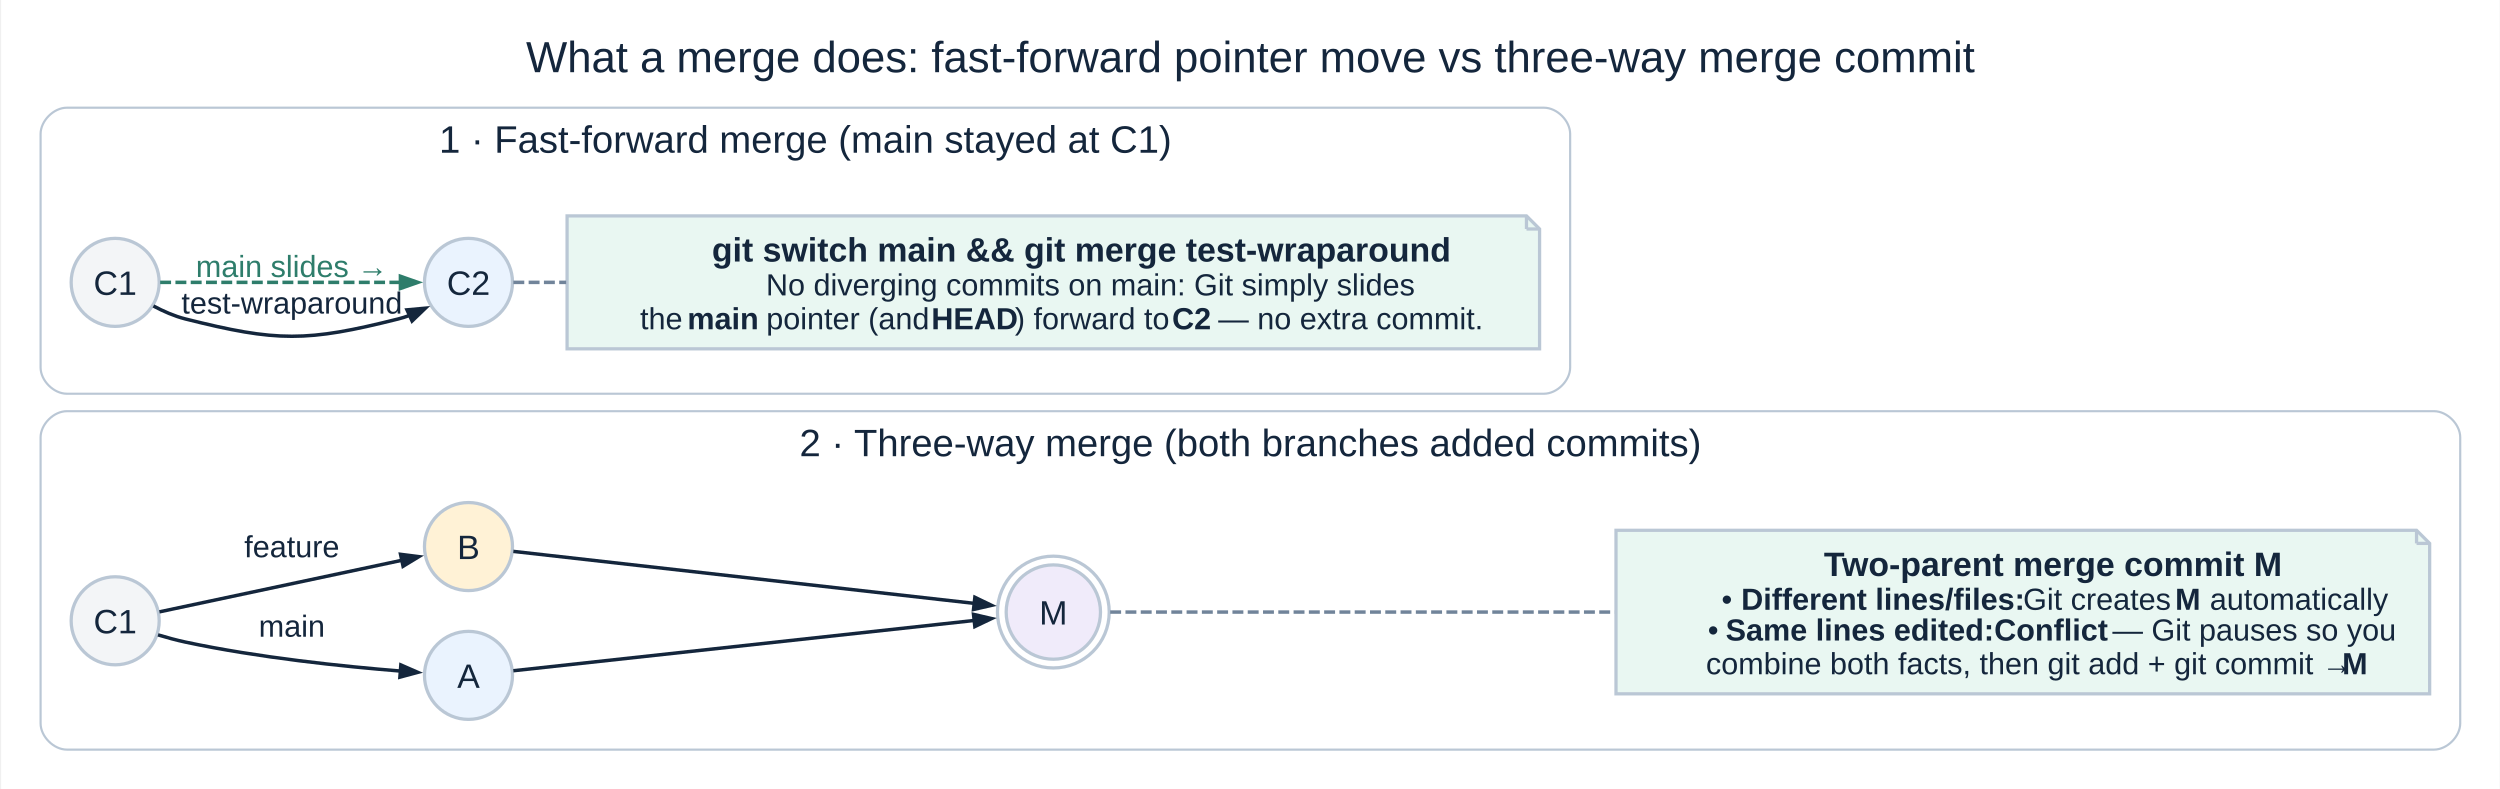
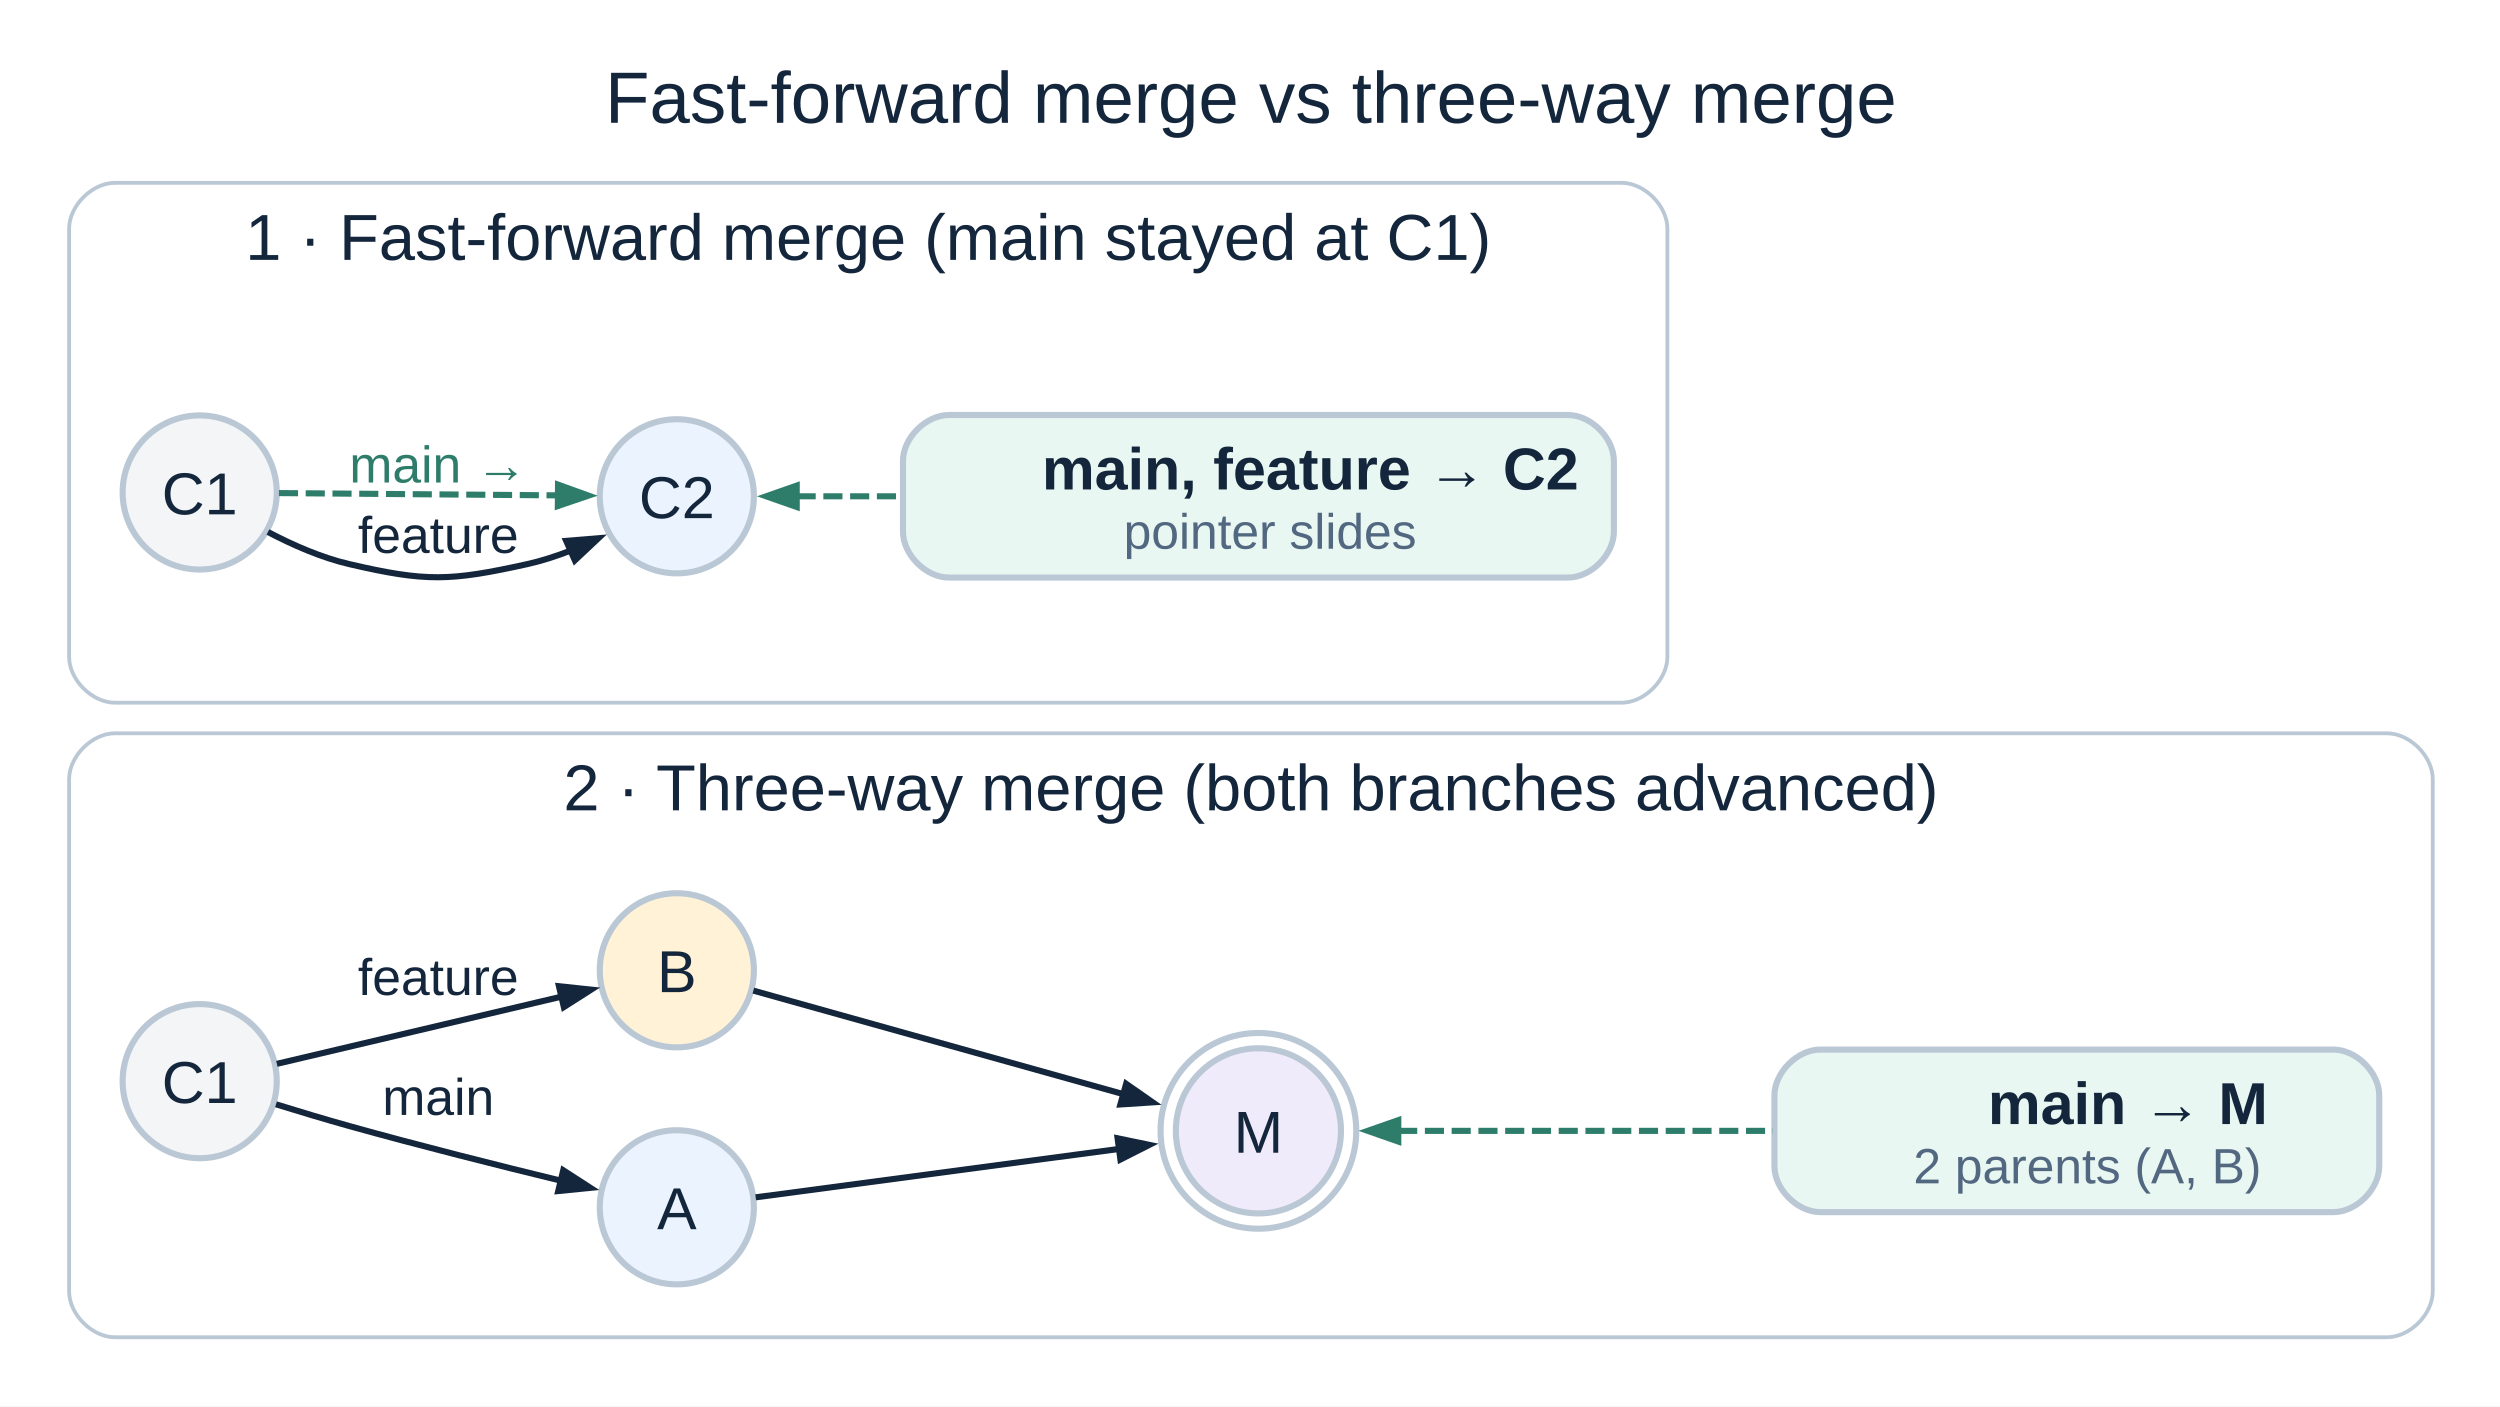
- <svg xmlns="http://www.w3.org/2000/svg" width="720" height="227" viewBox="0.00 0.00 1144.00 361.00" role="img" aria-labelledby="git-merge-types-title git-merge-types-desc">
-   <g id="graph0" class="graph" transform="scale(1 1) rotate(0) translate(10.08 351.33)">
-     <polygon fill="white" stroke="none" points="-10.08,10.08 -10.08,-351.33 1134.29,-351.33 1134.29,10.08 -10.08,10.08" />
-     <text xml:space="preserve" text-anchor="middle" x="562.11" y="-318.25" font-family="Arial" font-size="20.00" fill="#14263c">What a merge does: fast-forward pointer move vs three-way merge commit</text>
+ <svg xmlns="http://www.w3.org/2000/svg" width="654" height="368" viewBox="0.00 0.00 654.00 368.00" role="img" aria-labelledby="git-merge-types-title git-merge-types-desc">
+   <g id="graph0" class="graph" transform="scale(1 1) rotate(0) translate(10.08 357.83)">
+     <polygon fill="white" stroke="none" points="-10.08,10.08 -10.08,-357.83 644.41,-357.83 644.41,10.08 -10.08,10.08" />
+     <text xml:space="preserve" text-anchor="middle" x="317.16" y="-325.7" font-family="Arial" font-size="19.00" fill="#14263c">Fast-forward merge vs three-way merge</text>
    <g id="clust1" class="cluster">
-       <path fill="white" stroke="#bac7d5" d="M20,-8C20,-8 1104.21,-8 1104.21,-8 1110.21,-8 1116.21,-14 1116.21,-20 1116.21,-20 1116.21,-151 1116.21,-151 1116.21,-157 1110.21,-163 1104.21,-163 1104.21,-163 20,-163 20,-163 14,-163 8,-157 8,-151 8,-151 8,-20 8,-20 8,-14 14,-8 20,-8" />
-       <text xml:space="preserve" text-anchor="middle" x="562.11" y="-142.38" font-family="Arial" font-size="17.50" fill="#14263c">2 · Three-way merge (both branches added commits)</text>
+       <path fill="white" stroke="#bac7d5" d="M20,-8C20,-8 614.33,-8 614.33,-8 620.33,-8 626.33,-14 626.33,-20 626.33,-20 626.33,-154 626.33,-154 626.33,-160 620.33,-166 614.33,-166 614.33,-166 20,-166 20,-166 14,-166 8,-160 8,-154 8,-154 8,-20 8,-20 8,-14 14,-8 20,-8" />
+       <text xml:space="preserve" text-anchor="middle" x="317.16" y="-145.85" font-family="Arial" font-size="17.00" fill="#14263c">2 · Three-way merge (both branches advanced)</text>
    </g>
    <g id="clust2" class="cluster">
-       <path fill="white" stroke="#bac7d5" d="M20,-171C20,-171 696.55,-171 696.55,-171 702.55,-171 708.55,-177 708.55,-183 708.55,-183 708.55,-290 708.55,-290 708.55,-296 702.55,-302 696.55,-302 696.55,-302 20,-302 20,-302 14,-302 8,-296 8,-290 8,-290 8,-183 8,-183 8,-177 14,-171 20,-171" />
-       <text xml:space="preserve" text-anchor="middle" x="358.28" y="-281.38" font-family="Arial" font-size="17.50" fill="#14263c">1 · Fast-forward merge (main stayed at C1)</text>
+       <path fill="white" stroke="#bac7d5" d="M20,-174C20,-174 414.11,-174 414.11,-174 420.11,-174 426.11,-180 426.11,-186 426.11,-186 426.11,-298 426.11,-298 426.11,-304 420.11,-310 414.11,-310 414.11,-310 20,-310 20,-310 14,-310 8,-304 8,-298 8,-298 8,-186 8,-186 8,-180 14,-174 20,-174" />
+       <text xml:space="preserve" text-anchor="middle" x="217.05" y="-289.85" font-family="Arial" font-size="17.00" fill="#14263c">1 · Fast-forward merge (main stayed at C1)</text>
    </g>
    <g id="node1" class="node">
-       <ellipse fill="#f3f5f7" stroke="#bac7d5" stroke-width="1.5" cx="42.16" cy="-67" rx="20.16" ry="20.16" />
-       <text xml:space="preserve" text-anchor="middle" x="42.16" y="-61.27" font-family="Arial" font-size="15.50" fill="#14263c">C1</text>
+       <ellipse fill="#f3f5f7" stroke="#bac7d5" stroke-width="1.6" cx="42.16" cy="-75" rx="20.16" ry="20.16" />
+       <text xml:space="preserve" text-anchor="middle" x="42.16" y="-69.28" font-family="Arial" font-size="15.50" fill="#14263c">C1</text>
    </g>
    <g id="node2" class="node">
-       <ellipse fill="#eaf3fe" stroke="#bac7d5" stroke-width="1.5" cx="203.98" cy="-42" rx="20.16" ry="20.16" />
-       <text xml:space="preserve" text-anchor="middle" x="203.98" y="-36.27" font-family="Arial" font-size="15.50" fill="#14263c">A</text>
+       <ellipse fill="#eaf3fe" stroke="#bac7d5" stroke-width="1.6" cx="166.98" cy="-42" rx="20.16" ry="20.16" />
+       <text xml:space="preserve" text-anchor="middle" x="166.98" y="-36.27" font-family="Arial" font-size="15.50" fill="#14263c">A</text>
    </g>
    <g id="edge1" class="edge">
-       <path fill="none" stroke="#14263c" stroke-width="1.6" d="M61.79,-60.55C65.88,-59.31 70.22,-58.13 74.32,-57.25 107.77,-50.1 146.87,-46.06 173.11,-43.96" />
-       <polygon fill="#14263c" stroke="#14263c" stroke-width="1.6" points="173,-46.78 180.76,-43.39 172.57,-41.2 173,-46.78" />
-       <text xml:space="preserve" text-anchor="middle" x="123.07" y="-59.7" font-family="Arial" font-size="14.00" fill="#14263c">main</text>
+       <path fill="none" stroke="#14263c" stroke-width="1.6" d="M62.12,-68.94C68.23,-67.05 75.04,-65 81.32,-63.25 99.64,-58.13 120.34,-52.93 136.69,-48.95" />
+       <polygon fill="#14263c" stroke="#14263c" stroke-width="1.6" points="137.26,-51.69 144.38,-47.09 135.95,-46.25 137.26,-51.69" />
+       <text xml:space="preserve" text-anchor="middle" x="104.57" y="-66.17" font-family="Arial" font-size="13.50" fill="#14263c">main</text>
    </g>
    <g id="node3" class="node">
-       <ellipse fill="#fff2d6" stroke="#bac7d5" stroke-width="1.5" cx="203.98" cy="-101" rx="20.16" ry="20.16" />
-       <text xml:space="preserve" text-anchor="middle" x="203.98" y="-95.28" font-family="Arial" font-size="15.50" fill="#14263c">B</text>
+       <ellipse fill="#fff2d6" stroke="#bac7d5" stroke-width="1.6" cx="166.98" cy="-104" rx="20.16" ry="20.16" />
+       <text xml:space="preserve" text-anchor="middle" x="166.98" y="-98.28" font-family="Arial" font-size="15.50" fill="#14263c">B</text>
    </g>
    <g id="edge2" class="edge">
-       <path fill="none" stroke="#14263c" stroke-width="1.6" d="M62.44,-71.1C90.16,-77 141.49,-87.92 173.85,-94.8" />
-       <polygon fill="#14263c" stroke="#14263c" stroke-width="1.6" points="172.86,-97.45 181.26,-96.38 174.02,-91.98 172.86,-97.45" />
-       <text xml:space="preserve" text-anchor="middle" x="123.07" y="-96.11" font-family="Arial" font-size="14.00" fill="#14263c">feature</text>
+       <path fill="none" stroke="#14263c" stroke-width="1.6" d="M62.35,-79.53C82.36,-84.26 113.96,-91.72 137.01,-97.16" />
+       <polygon fill="#14263c" stroke="#14263c" stroke-width="1.6" points="136.14,-99.83 144.57,-98.94 137.42,-94.38 136.14,-99.83" />
+       <text xml:space="preserve" text-anchor="middle" x="104.57" y="-97.54" font-family="Arial" font-size="13.50" fill="#14263c">feature</text>
    </g>
    <g id="node4" class="node">
-       <ellipse fill="#f0ebfa" stroke="#bac7d5" stroke-width="1.5" cx="471.85" cy="-71" rx="21.6" ry="21.6" />
-       <ellipse fill="none" stroke="#bac7d5" stroke-width="1.5" cx="471.85" cy="-71" rx="25.6" ry="25.6" />
-       <text xml:space="preserve" text-anchor="middle" x="471.85" y="-65.28" font-family="Arial" font-size="15.50" fill="#14263c">M</text>
+       <ellipse fill="#f0ebfa" stroke="#bac7d5" stroke-width="1.6" cx="319.12" cy="-62" rx="21.6" ry="21.6" />
+       <ellipse fill="none" stroke="#bac7d5" stroke-width="1.6" cx="319.12" cy="-62" rx="25.6" ry="25.6" />
+       <text xml:space="preserve" text-anchor="middle" x="319.12" y="-56.27" font-family="Arial" font-size="15.50" fill="#14263c">M</text>
    </g>
    <g id="edge3" class="edge">
-       <path fill="none" stroke="#14263c" stroke-width="1.6" d="M224.53,-44.13C269.14,-49 378.97,-60.98 435.68,-67.16" />
-       <polygon fill="#14263c" stroke="#14263c" stroke-width="1.6" points="435.29,-69.94 443.55,-68.02 435.9,-64.37 435.29,-69.94" />
+       <path fill="none" stroke="#14263c" stroke-width="1.6" d="M187.61,-44.61C211.78,-47.83 253.29,-53.36 283.01,-57.32" />
+       <polygon fill="#14263c" stroke="#14263c" stroke-width="1.6" points="282.28,-60.05 290.58,-58.33 283.02,-54.5 282.28,-60.05" />
    </g>
    <g id="edge4" class="edge">
-       <path fill="none" stroke="#14263c" stroke-width="1.6" d="M224.53,-98.79C269.14,-93.76 378.97,-81.37 435.68,-74.97" />
-       <polygon fill="#14263c" stroke="#14263c" stroke-width="1.6" points="435.91,-77.76 443.55,-74.08 435.29,-72.19 435.91,-77.76" />
+       <path fill="none" stroke="#14263c" stroke-width="1.6" d="M187,-98.68C211.38,-91.86 254.11,-79.91 284.15,-71.5" />
+       <polygon fill="#14263c" stroke="#14263c" stroke-width="1.6" points="284.52,-74.31 291.47,-69.46 283.01,-68.91 284.52,-74.31" />
    </g>
    <g id="node5" class="node">
-       <polygon fill="#e9f7f2" stroke="#bac7d5" stroke-width="1.5" points="1096.21,-108.45 729.55,-108.45 729.55,-33.55 1102.21,-33.55 1102.21,-102.45 1096.21,-108.45" />
-       <polyline fill="none" stroke="#bac7d5" stroke-width="1.5" points="1096.21,-108.45 1096.21,-102.45" />
-       <polyline fill="none" stroke="#bac7d5" stroke-width="1.5" points="1102.21,-102.45 1096.21,-102.45" />
-       <text xml:space="preserve" text-anchor="start" x="797.76" y="-87.53" font-family="Arial" font-size="15.50" fill="#14263c">      </text>
-       <text xml:space="preserve" text-anchor="start" x="824.76" y="-87.53" font-family="Arial" font-weight="bold" font-size="15.50" fill="#14263c">Two-parent merge commit M</text>
-       <text xml:space="preserve" text-anchor="start" x="750.88" y="-72.03" font-family="Arial" font-size="15.50" fill="#14263c">      </text>
-       <text xml:space="preserve" text-anchor="start" x="777.88" y="-72.03" font-family="Arial" font-size="14.00" fill="#14263c">• </text>
-       <text xml:space="preserve" text-anchor="start" x="786.88" y="-72.03" font-family="Arial" font-weight="bold" font-size="14.00" fill="#14263c">Different lines/files:</text>
-       <text xml:space="preserve" text-anchor="start" x="912.13" y="-72.03" font-family="Arial" font-size="14.00" fill="#14263c"> Git creates </text>
-       <text xml:space="preserve" text-anchor="start" x="985.63" y="-72.03" font-family="Arial" font-weight="bold" font-size="14.00" fill="#14263c">M</text>
-       <text xml:space="preserve" text-anchor="start" x="997.63" y="-72.03" font-family="Arial" font-size="14.00" fill="#14263c"> automatically</text>
-       <text xml:space="preserve" text-anchor="start" x="748.26" y="-57.95" font-family="Arial" font-size="14.00" fill="#14263c">      • </text>
-       <text xml:space="preserve" text-anchor="start" x="779.76" y="-57.95" font-family="Arial" font-weight="bold" font-size="14.00" fill="#14263c">Same lines edited:</text>
-       <text xml:space="preserve" text-anchor="start" x="899.01" y="-57.95" font-family="Arial" font-size="14.00" fill="#14263c"> </text>
-       <text xml:space="preserve" text-anchor="start" x="902.76" y="-57.95" font-family="Arial" font-weight="bold" font-size="14.00" fill="#14263c">Conflict</text>
-       <text xml:space="preserve" text-anchor="start" x="953.01" y="-57.95" font-family="Arial" font-size="14.00" fill="#14263c"> — Git pauses so you</text>
-       <text xml:space="preserve" text-anchor="start" x="739.63" y="-42.52" font-family="Arial" font-size="14.00" fill="#14263c">        combine both facts, then git add + git commit → </text>
-       <text xml:space="preserve" text-anchor="start" x="1062.13" y="-42.52" font-family="Arial" font-weight="bold" font-size="14.00" fill="#14263c">M</text>
-       <text xml:space="preserve" text-anchor="start" x="1074.13" y="-42.52" font-family="Arial" font-size="15.50" fill="#14263c">    </text>
+       <path fill="#e9f7f2" stroke="#bac7d5" stroke-width="1.6" d="M600.33,-83.26C600.33,-83.26 466.11,-83.26 466.11,-83.26 460.11,-83.26 454.11,-77.26 454.11,-71.26 454.11,-71.26 454.11,-52.74 454.11,-52.74 454.11,-46.74 460.11,-40.74 466.11,-40.74 466.11,-40.74 600.33,-40.74 600.33,-40.74 606.33,-40.74 612.33,-46.74 612.33,-52.74 612.33,-52.74 612.33,-71.26 612.33,-71.26 612.33,-77.26 606.33,-83.26 600.33,-83.26" />
+       <text xml:space="preserve" text-anchor="start" x="482.97" y="-63.77" font-family="Arial" font-size="15.50" fill="#14263c">      </text>
+       <text xml:space="preserve" text-anchor="start" x="509.97" y="-63.77" font-family="Arial" font-weight="bold" font-size="15.50" fill="#14263c">main → M</text>
+       <text xml:space="preserve" text-anchor="start" x="463.47" y="-48.27" font-family="Arial" font-size="15.50" fill="#14263c">      </text>
+       <text xml:space="preserve" text-anchor="start" x="490.47" y="-48.27" font-family="Arial" font-size="13.00" fill="#526780">2 parents (A, B)</text>
+       <text xml:space="preserve" text-anchor="start" x="584.97" y="-48.27" font-family="Arial" font-size="15.50" fill="#14263c">    </text>
    </g>
    <g id="edge5" class="edge">
-       <path fill="none" stroke="#71849a" stroke-width="1.6" stroke-dasharray="5,2" d="M497.88,-71C542.53,-71 639.63,-71 728.91,-71" />
+       <path fill="none" stroke="#2e7d6b" stroke-width="1.6" stroke-dasharray="5,2" d="M355.67,-62C382.4,-62 420.05,-62 453.72,-62" />
+       <polygon fill="#2e7d6b" stroke="#2e7d6b" stroke-width="1.6" points="355.71,-59.2 347.71,-62 355.71,-64.8 355.71,-59.2" />
    </g>
    <g id="node6" class="node">
-       <ellipse fill="#f3f5f7" stroke="#bac7d5" stroke-width="1.5" cx="42.16" cy="-222" rx="20.16" ry="20.16" />
-       <text xml:space="preserve" text-anchor="middle" x="42.16" y="-216.28" font-family="Arial" font-size="15.50" fill="#14263c">C1</text>
+       <ellipse fill="#f3f5f7" stroke="#bac7d5" stroke-width="1.6" cx="42.16" cy="-229" rx="20.16" ry="20.16" />
+       <text xml:space="preserve" text-anchor="middle" x="42.16" y="-223.28" font-family="Arial" font-size="15.50" fill="#14263c">C1</text>
    </g>
    <g id="node7" class="node">
-       <ellipse fill="#eaf3fe" stroke="#bac7d5" stroke-width="1.5" cx="203.98" cy="-222" rx="20.16" ry="20.16" />
-       <text xml:space="preserve" text-anchor="middle" x="203.98" y="-216.28" font-family="Arial" font-size="15.50" fill="#14263c">C2</text>
+       <ellipse fill="#eaf3fe" stroke="#bac7d5" stroke-width="1.6" cx="166.98" cy="-228" rx="20.16" ry="20.16" />
+       <text xml:space="preserve" text-anchor="middle" x="166.98" y="-222.28" font-family="Arial" font-size="15.50" fill="#14263c">C2</text>
    </g>
    <g id="edge6" class="edge">
-       <path fill="none" stroke="#14263c" stroke-width="1.6" d="M59.68,-211.18C64.24,-208.75 69.32,-206.51 74.32,-205.25 116.34,-194.67 129.8,-194.67 171.82,-205.25 173.54,-205.68 175.27,-206.23 176.98,-206.86" />
-       <polygon fill="#14263c" stroke="#14263c" stroke-width="1.6" points="175.81,-209.41 184.25,-210.18 178.14,-204.31 175.81,-209.41" />
-       <text xml:space="preserve" text-anchor="middle" x="123.07" y="-207.7" font-family="Arial" font-size="14.00" fill="#14263c">test-wraparound</text>
+       <path fill="none" stroke="#14263c" stroke-width="1.6" d="M60.01,-218.66C66.44,-215.28 73.99,-211.95 81.32,-210.25 101.45,-205.57 107.64,-205.79 127.82,-210.25 131.61,-211.09 135.47,-212.34 139.21,-213.81" />
+       <polygon fill="#14263c" stroke="#14263c" stroke-width="1.6" points="138.03,-216.34 146.47,-217.03 140.3,-211.23 138.03,-216.34" />
+       <text xml:space="preserve" text-anchor="middle" x="104.57" y="-213.18" font-family="Arial" font-size="13.50" fill="#14263c">feature</text>
    </g>
    <g id="edge7" class="edge">
-       <path fill="none" stroke="#2e7d6b" stroke-width="1.6" stroke-dasharray="5,2" d="M62.76,-222C90.32,-222 140.75,-222 173.03,-222" />
-       <polygon fill="#2e7d6b" stroke="#2e7d6b" stroke-width="1.6" points="172.8,-224.8 180.8,-222 172.8,-219.2 172.8,-224.8" />
-       <text xml:space="preserve" text-anchor="middle" x="123.07" y="-224.45" font-family="Arial" font-size="14.00" fill="#2e7d6b">main slides →</text>
+       <path fill="none" stroke="#2e7d6b" stroke-width="1.6" stroke-dasharray="5,2" d="M62.89,-228.84C82.68,-228.68 113.39,-228.43 136.16,-228.24" />
+       <polygon fill="#2e7d6b" stroke="#2e7d6b" stroke-width="1.6" points="135.9,-231.05 143.87,-228.18 135.85,-225.45 135.9,-231.05" />
+       <text xml:space="preserve" text-anchor="middle" x="104.57" y="-231.6" font-family="Arial" font-size="13.50" fill="#2e7d6b">main →</text>
    </g>
    <g id="node8" class="node">
-       <polygon fill="#e9f7f2" stroke="#bac7d5" stroke-width="1.5" points="688.55,-252.45 249.14,-252.45 249.14,-191.55 694.55,-191.55 694.55,-246.45 688.55,-252.45" />
-       <polyline fill="none" stroke="#bac7d5" stroke-width="1.5" points="688.55,-252.45 688.55,-246.45" />
-       <polyline fill="none" stroke="#bac7d5" stroke-width="1.5" points="694.55,-246.45 688.55,-246.45" />
-       <text xml:space="preserve" text-anchor="start" x="288.47" y="-231.53" font-family="Arial" font-size="15.50" fill="#14263c">      </text>
-       <text xml:space="preserve" text-anchor="start" x="315.47" y="-231.53" font-family="Arial" font-weight="bold" font-size="15.50" fill="#14263c">git switch main &amp;&amp; git merge test-wraparound</text>
-       <text xml:space="preserve" text-anchor="start" x="313.22" y="-216.03" font-family="Arial" font-size="15.50" fill="#14263c">      </text>
-       <text xml:space="preserve" text-anchor="start" x="340.22" y="-216.03" font-family="Arial" font-size="14.00" fill="#14263c">No diverging commits on main: Git simply slides</text>
-       <text xml:space="preserve" text-anchor="start" x="259.22" y="-200.53" font-family="Arial" font-size="14.00" fill="#14263c">      the </text>
-       <text xml:space="preserve" text-anchor="start" x="304.22" y="-200.53" font-family="Arial" font-weight="bold" font-size="14.00" fill="#14263c">main</text>
-       <text xml:space="preserve" text-anchor="start" x="336.47" y="-200.53" font-family="Arial" font-size="14.00" fill="#14263c"> pointer (and </text>
-       <text xml:space="preserve" text-anchor="start" x="415.97" y="-200.53" font-family="Arial" font-weight="bold" font-size="14.00" fill="#14263c">HEAD</text>
-       <text xml:space="preserve" text-anchor="start" x="454.22" y="-200.53" font-family="Arial" font-size="14.00" fill="#14263c">) forward to </text>
-       <text xml:space="preserve" text-anchor="start" x="526.22" y="-200.53" font-family="Arial" font-weight="bold" font-size="14.00" fill="#14263c">C2</text>
-       <text xml:space="preserve" text-anchor="start" x="543.47" y="-200.53" font-family="Arial" font-size="14.00" fill="#14263c"> — no extra commit.</text>
-       <text xml:space="preserve" text-anchor="start" x="666.47" y="-200.53" font-family="Arial" font-size="15.50" fill="#14263c">    </text>
+       <path fill="#e9f7f2" stroke="#bac7d5" stroke-width="1.6" d="M400.11,-249.26C400.11,-249.26 238.14,-249.26 238.14,-249.26 232.14,-249.26 226.14,-243.26 226.14,-237.26 226.14,-237.26 226.14,-218.74 226.14,-218.74 226.14,-212.74 232.14,-206.74 238.14,-206.74 238.14,-206.74 400.11,-206.74 400.11,-206.74 406.11,-206.74 412.11,-212.74 412.11,-218.74 412.11,-218.74 412.11,-237.26 412.11,-237.26 412.11,-243.26 406.11,-249.26 400.11,-249.26" />
+       <text xml:space="preserve" text-anchor="start" x="235.5" y="-229.78" font-family="Arial" font-size="15.50" fill="#14263c">      </text>
+       <text xml:space="preserve" text-anchor="start" x="262.5" y="-229.78" font-family="Arial" font-weight="bold" font-size="15.50" fill="#14263c">main, feature → C2</text>
+       <text xml:space="preserve" text-anchor="start" x="256.87" y="-214.28" font-family="Arial" font-size="15.50" fill="#14263c">      </text>
+       <text xml:space="preserve" text-anchor="start" x="283.87" y="-214.28" font-family="Arial" font-size="13.00" fill="#526780">pointer slides</text>
+       <text xml:space="preserve" text-anchor="start" x="363.37" y="-214.28" font-family="Arial" font-size="15.50" fill="#14263c">    </text>
    </g>
    <g id="edge8" class="edge">
-       <path fill="none" stroke="#71849a" stroke-width="1.6" stroke-dasharray="5,2" d="M224.53,-222C231.25,-222 239.44,-222 248.71,-222" />
+       <path fill="none" stroke="#2e7d6b" stroke-width="1.6" stroke-dasharray="5,2" d="M198.31,-228C206.49,-228 215.78,-228 225.49,-228" />
+       <polygon fill="#2e7d6b" stroke="#2e7d6b" stroke-width="1.6" points="198.34,-225.2 190.34,-228 198.34,-230.8 198.34,-225.2" />
    </g>
  </g>
</svg>
